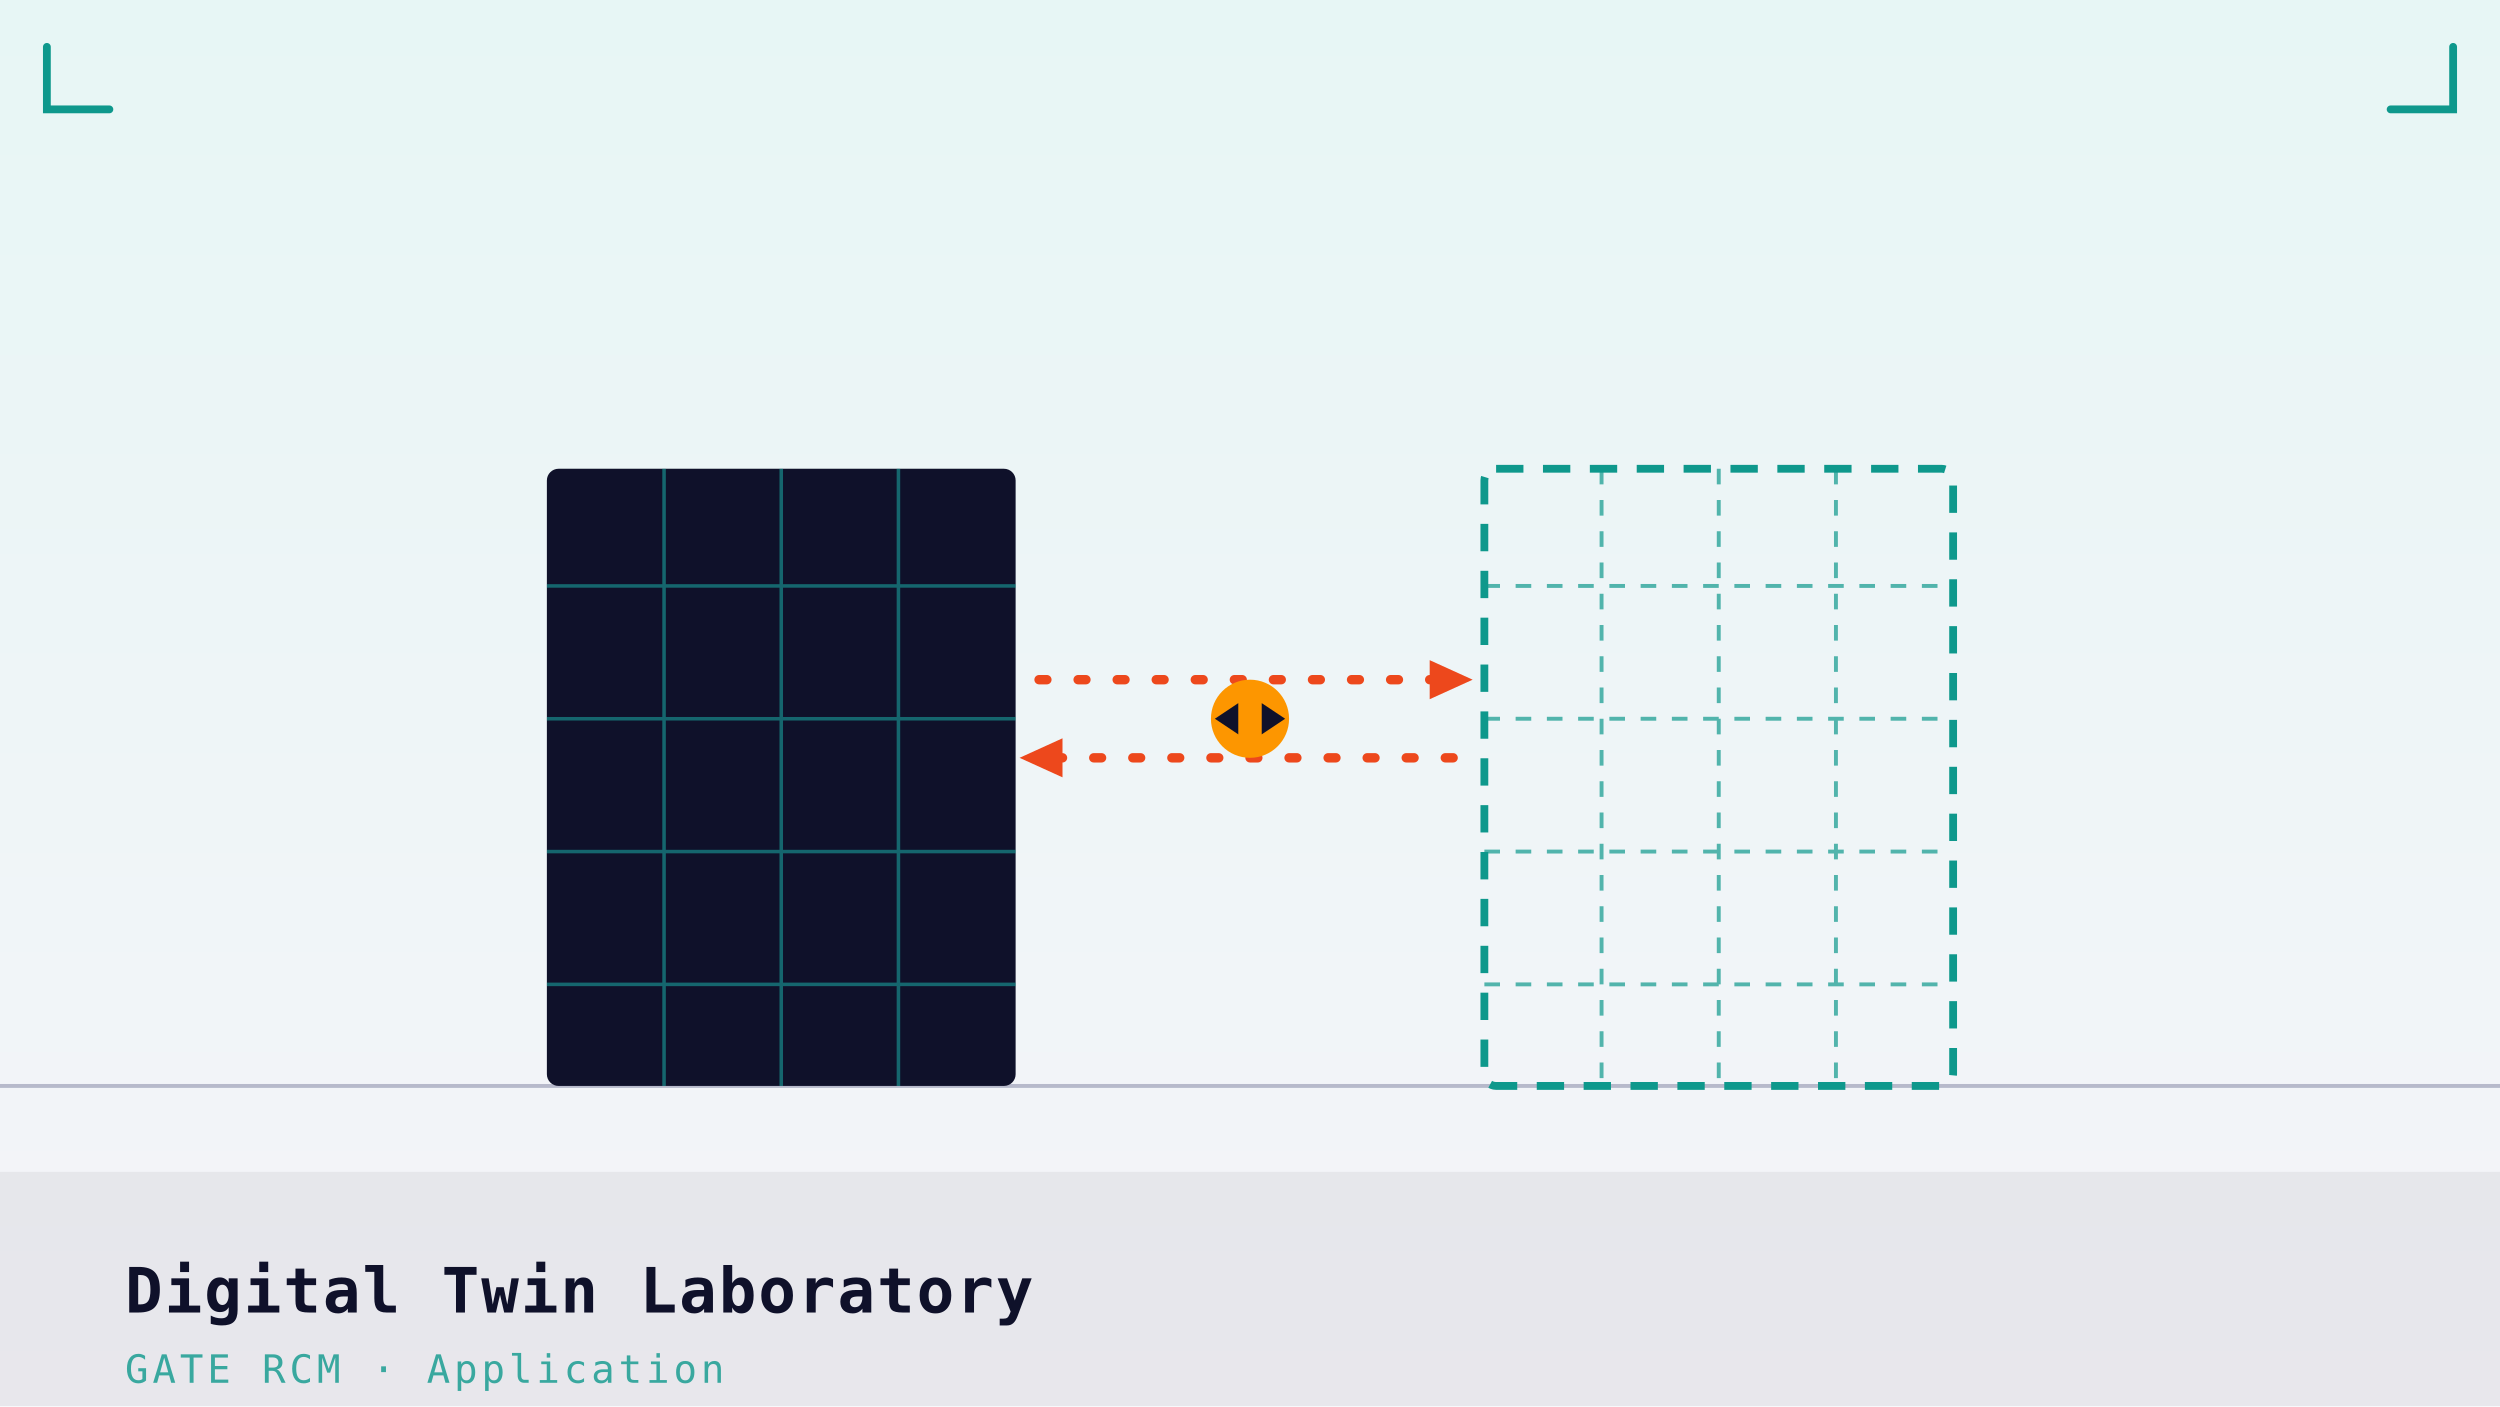
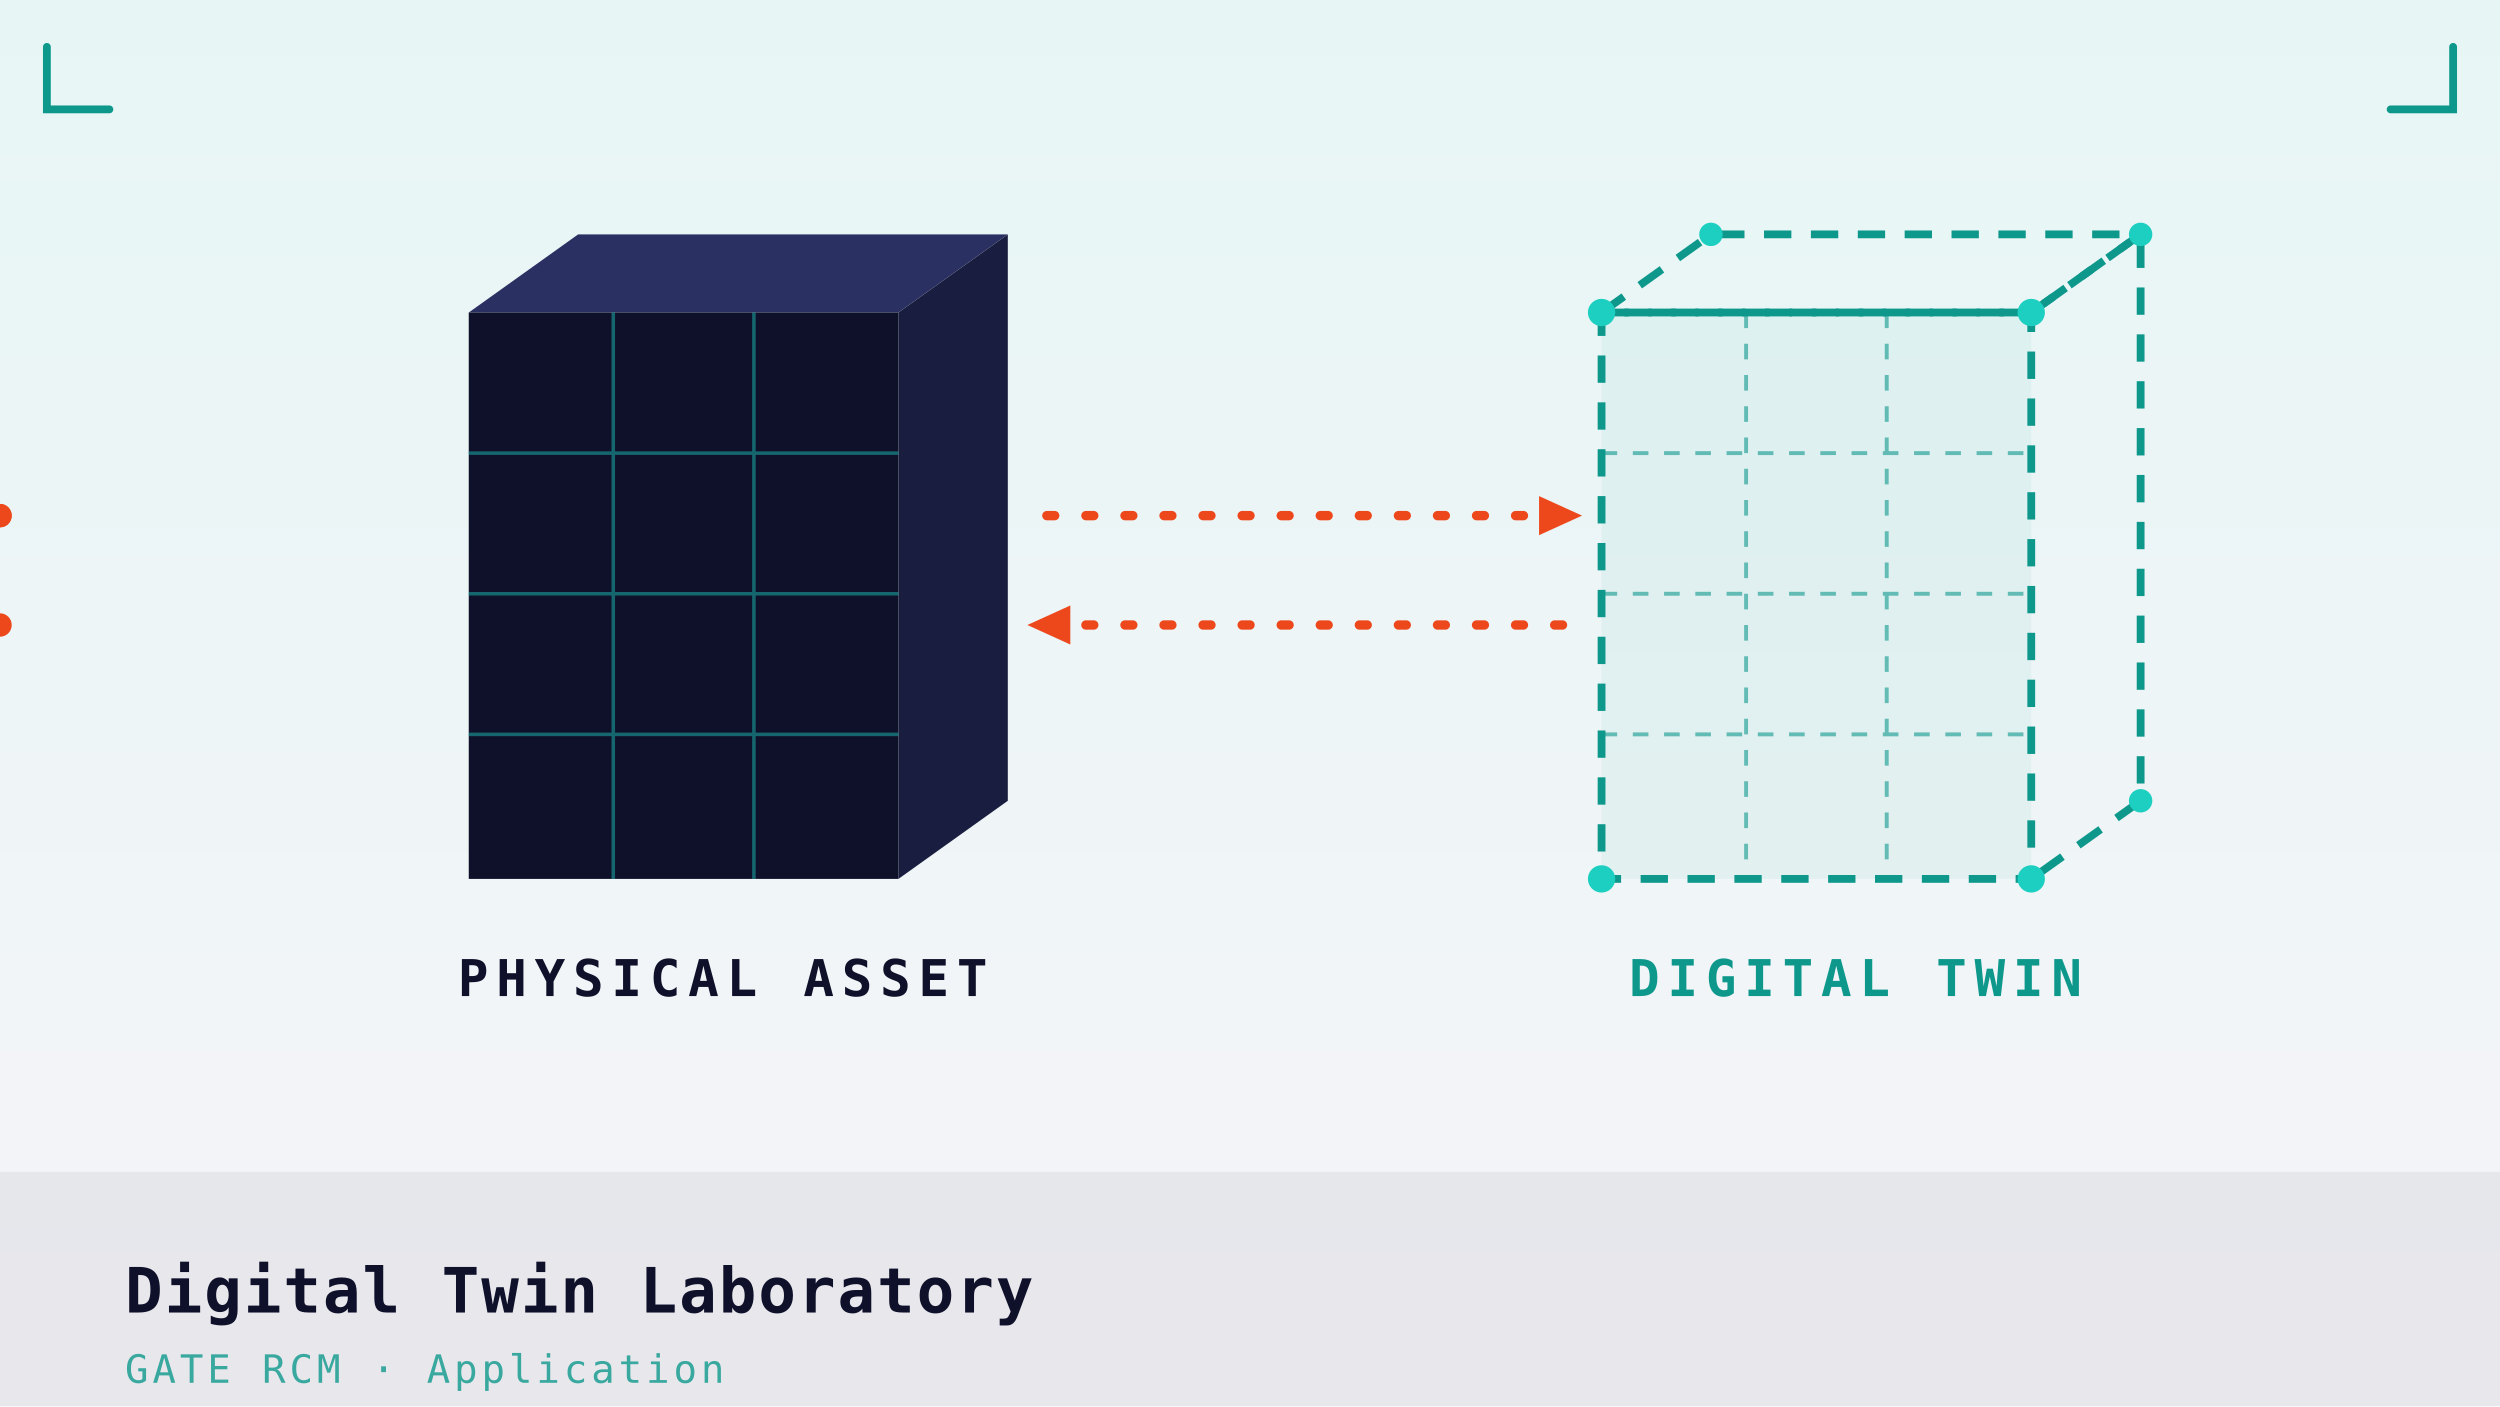
<svg xmlns="http://www.w3.org/2000/svg" viewBox="0 0 640 360" width="640" height="360">
  <defs>
    <linearGradient id="dtlbg" x1="0" y1="0" x2="0" y2="1">
      <stop offset="0%" stop-color="#E7F6F5" />
      <stop offset="100%" stop-color="#F5F4F9" />
    </linearGradient>
  </defs>
  <rect width="640" height="360" fill="url(#dtlbg)" />
-   <line x1="0" y1="278" x2="640" y2="278" stroke="#2B3062" stroke-width="1" opacity="0.3" />
-   <rect x="140" y="120" width="120" height="158" fill="#0F112A" rx="3" />
-   <g stroke="#1CCFC0" stroke-width="0.9" opacity="0.45">
-     <line x1="170" y1="120" x2="170" y2="278" />
-     <line x1="200" y1="120" x2="200" y2="278" />
-     <line x1="230" y1="120" x2="230" y2="278" />
-     <line x1="140" y1="150" x2="260" y2="150" />
-     <line x1="140" y1="184" x2="260" y2="184" />
-     <line x1="140" y1="218" x2="260" y2="218" />
-     <line x1="140" y1="252" x2="260" y2="252" />
+   <g>
+     <polygon points="120,80 148,60 258,60 230,80" fill="#2B3062" />
+     <polygon points="230,80 258,60 258,205 230,225" fill="#191D3F" />
+     <rect x="120" y="80" width="110" height="145" fill="#0F112A" />
+     <g stroke="#1CCFC0" stroke-width="0.9" opacity="0.45">
+       <line x1="157" y1="80" x2="157" y2="225" />
+       <line x1="193" y1="80" x2="193" y2="225" />
+       <line x1="120" y1="116" x2="230" y2="116" />
+       <line x1="120" y1="152" x2="230" y2="152" />
+       <line x1="120" y1="188" x2="230" y2="188" />
+     </g>
  </g>
-   <rect x="380" y="120" width="120" height="158" rx="3" fill="none" stroke="#0E988C" stroke-width="2" stroke-dasharray="7 5" stroke-linejoin="round" />
-   <g stroke="#0E988C" stroke-width="1" stroke-dasharray="4 4" opacity="0.7">
-     <line x1="410" y1="120" x2="410" y2="278" />
-     <line x1="440" y1="120" x2="440" y2="278" />
-     <line x1="470" y1="120" x2="470" y2="278" />
-     <line x1="380" y1="150" x2="500" y2="150" />
-     <line x1="380" y1="184" x2="500" y2="184" />
-     <line x1="380" y1="218" x2="500" y2="218" />
-     <line x1="380" y1="252" x2="500" y2="252" />
+   <g fill="none" stroke="#0E988C">
+     <rect x="410" y="80" width="110" height="145" fill="#0E988C" opacity="0.06" stroke="none" />
+     <g stroke-width="2" stroke-dasharray="7 5" stroke-linejoin="round">
+       <rect x="410" y="80" width="110" height="145" />
+       <polygon points="410,80 438,60 548,60 520,80" />
+       <polyline points="520,80 548,60 548,205 520,225" />
+     </g>
+     <g stroke-width="1" stroke-dasharray="4 4" opacity="0.6">
+       <line x1="447" y1="80" x2="447" y2="225" />
+       <line x1="483" y1="80" x2="483" y2="225" />
+       <line x1="410" y1="116" x2="520" y2="116" />
+       <line x1="410" y1="152" x2="520" y2="152" />
+       <line x1="410" y1="188" x2="520" y2="188" />
+     </g>
+   </g>
+   <g fill="#1CCFC0">
+     <circle cx="410" cy="80" r="3.5">
+       <animate attributeName="r" values="3.5;5;3.5" dur="2.6s" repeatCount="indefinite" />
+     </circle>
+     <circle cx="520" cy="80" r="3.5" />
+     <circle cx="520" cy="225" r="3.5">
+       <animate attributeName="r" values="3.5;5;3.5" dur="2.6s" begin="-1.3s" repeatCount="indefinite" />
+     </circle>
+     <circle cx="410" cy="225" r="3.5" />
+     <circle cx="438" cy="60" r="3" />
+     <circle cx="548" cy="60" r="3" />
+     <circle cx="548" cy="205" r="3" />
  </g>
  <g stroke="#ED481C" stroke-width="2.4" fill="none" stroke-dasharray="2 8" stroke-linecap="round">
-     <line x1="266" y1="174" x2="372" y2="174">
+     <line x1="268" y1="132" x2="400" y2="132">
      <animate attributeName="stroke-dashoffset" values="0;-10" dur="0.9s" repeatCount="indefinite" />
    </line>
-     <line x1="372" y1="194" x2="266" y2="194">
+     <line x1="400" y1="160" x2="268" y2="160">
      <animate attributeName="stroke-dashoffset" values="0;-10" dur="0.9s" repeatCount="indefinite" />
    </line>
  </g>
  <g fill="#ED481C">
-     <path d="M366,169 L377,174 L366,179 Z" />
-     <path d="M272,189 L261,194 L272,199 Z" />
+     <path d="M394,127 L405,132 L394,137 Z" />
+     <path d="M274,155 L263,160 L274,165 Z" />
  </g>
-   <circle cx="320" cy="184" r="10" fill="#FD9600" />
-   <g fill="#0F112A">
-     <path d="M317,180 L311,184 L317,188 Z" />
-     <path d="M323,180 L329,184 L323,188 Z" />
+   <g fill="#ED481C">
+     <circle cy="132" r="3">
+       <animate attributeName="cx" values="276;396" dur="2.4s" begin="0s" repeatCount="indefinite" />
+       <animate attributeName="opacity" values="0;1;1;0" dur="2.4s" begin="0s" repeatCount="indefinite" />
+     </circle>
+     <circle cy="132" r="3">
+       <animate attributeName="cx" values="276;396" dur="2.4s" begin="-1.2s" repeatCount="indefinite" />
+       <animate attributeName="opacity" values="0;1;1;0" dur="2.4s" begin="-1.2s" repeatCount="indefinite" />
+     </circle>
+     <circle cy="160" r="3">
+       <animate attributeName="cx" values="396;276" dur="2.4s" begin="-0.6s" repeatCount="indefinite" />
+       <animate attributeName="opacity" values="0;1;1;0" dur="2.4s" begin="-0.6s" repeatCount="indefinite" />
+     </circle>
  </g>
+   <text x="185" y="255" font-family="ui-monospace, monospace" font-size="13" font-weight="700" fill="#0F112A" text-anchor="middle" letter-spacing="2">PHYSICAL ASSET</text>
+   <text x="475" y="255" font-family="ui-monospace, monospace" font-size="13" font-weight="700" fill="#0E988C" text-anchor="middle" letter-spacing="2">DIGITAL TWIN</text>
  <rect x="0" y="300" width="640" height="60" fill="#0F112A" opacity="0.06" />
  <text x="32" y="336" font-family="ui-monospace, monospace" font-size="16" font-weight="700" fill="#0F112A" letter-spacing="0.5">Digital Twin Laboratory</text>
  <text x="32" y="354" font-family="ui-monospace, monospace" font-size="10" fill="#0E988C" letter-spacing="1" opacity="0.8">GATE RCM · Application</text>
  <g stroke="#0E988C" stroke-width="2" fill="none" stroke-linecap="round">
    <polyline points="12,12 12,28 28,28" />
    <polyline points="628,12 628,28 612,28" />
  </g>
</svg>
